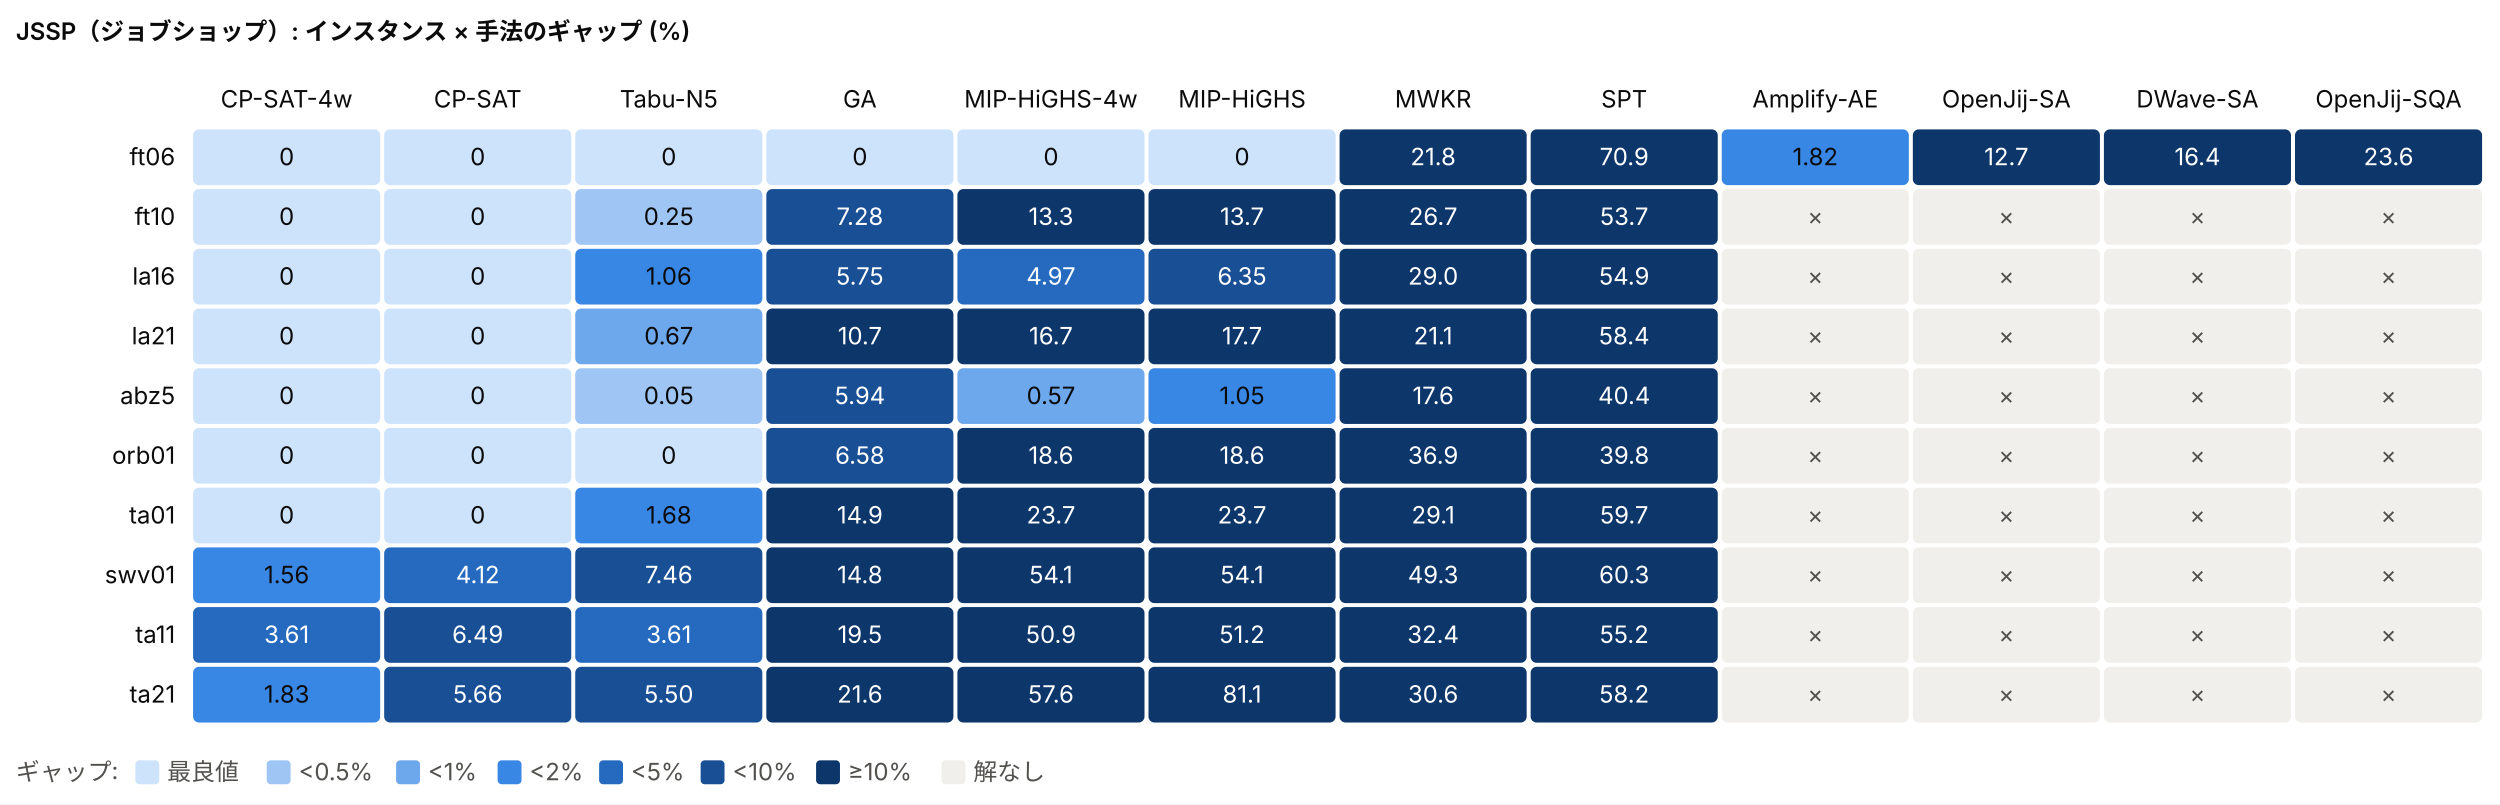
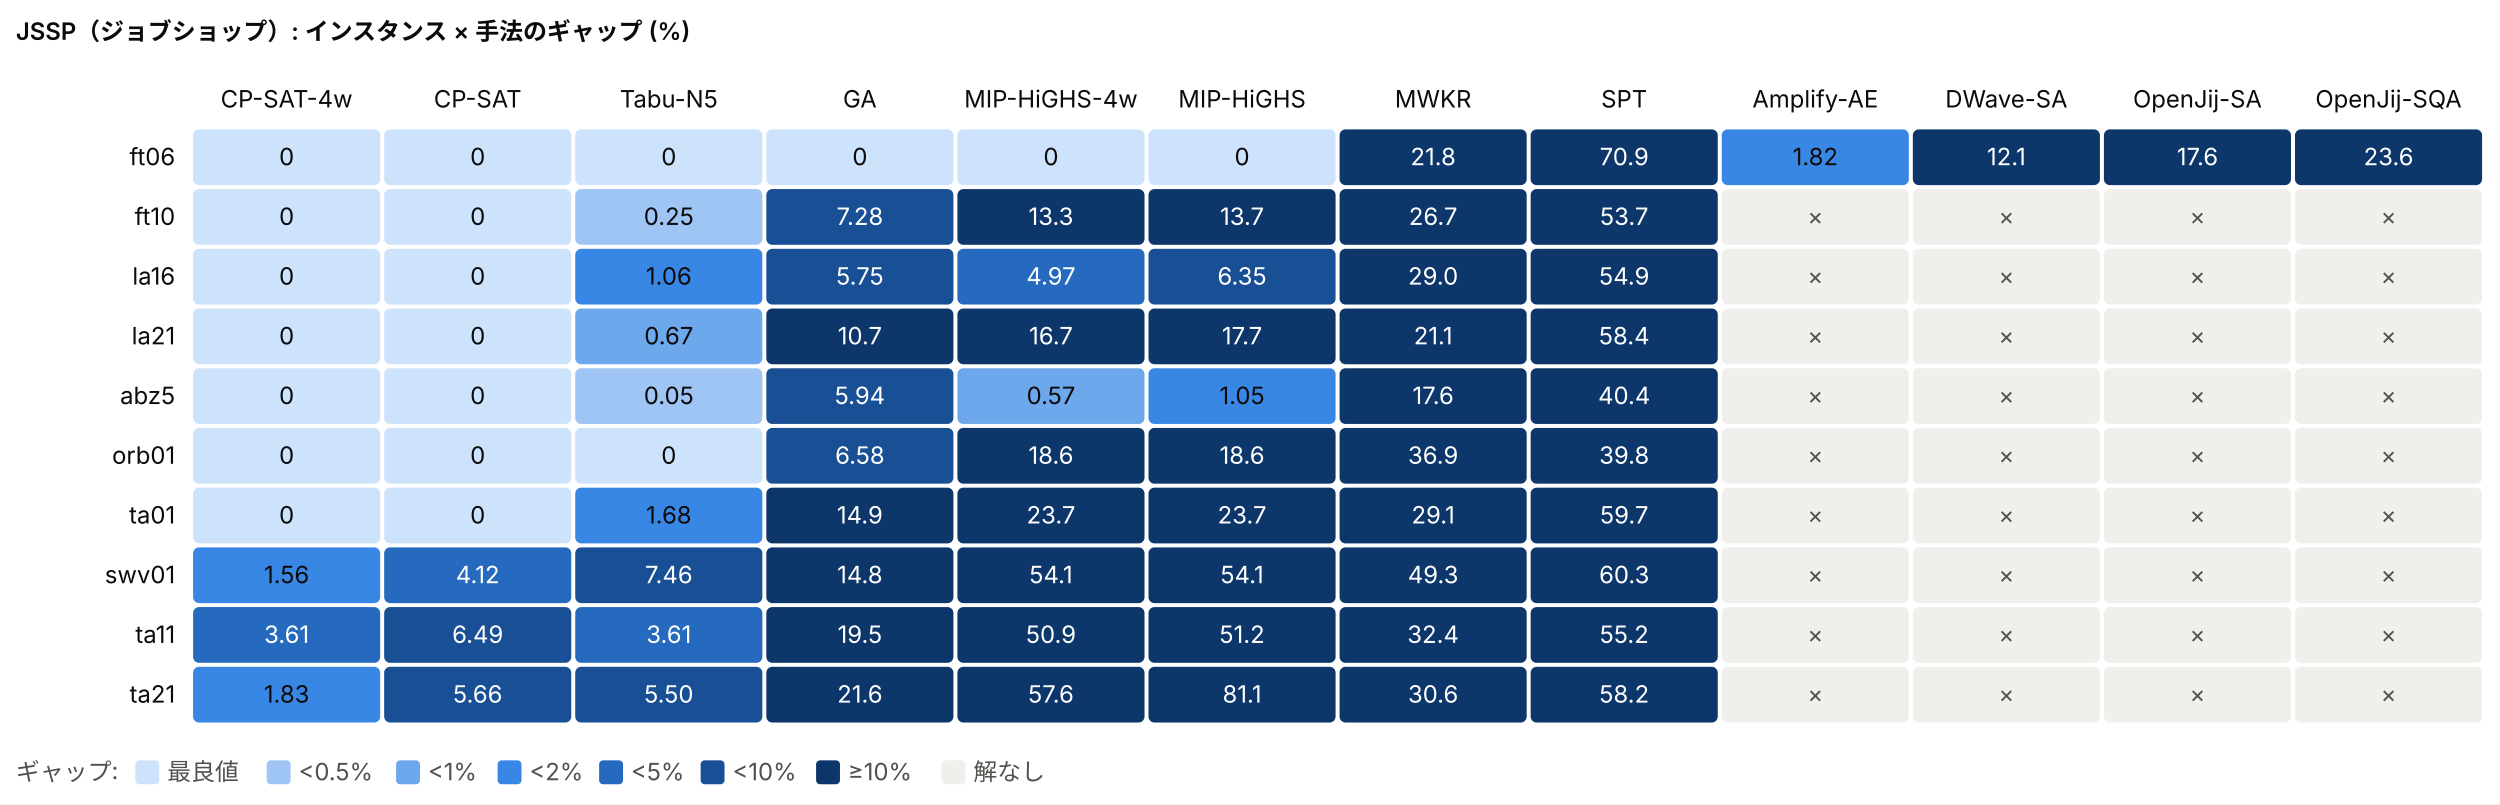
<svg xmlns="http://www.w3.org/2000/svg" width="1256" height="404" viewBox="0 0 1256 404" font-family="-apple-system, 'Segoe UI', 'Hiragino Sans', 'Yu Gothic UI', Meiryo, sans-serif" font-size="12">
  <rect width="1256" height="404" fill="#ffffff" />
  <text x="8.0" y="20.0" text-anchor="start" fill="#0b0b0b" font-weight="600">JSSP（ジョブショップ）: インスタンス × 手法のギャップ (%)</text>
  <text x="144.0" y="54.0" text-anchor="middle" fill="#0b0b0b">CP-SAT-4w</text>
  <text x="240.0" y="54.0" text-anchor="middle" fill="#0b0b0b">CP-SAT</text>
  <text x="336.0" y="54.0" text-anchor="middle" fill="#0b0b0b">Tabu-N5</text>
  <text x="432.0" y="54.0" text-anchor="middle" fill="#0b0b0b">GA</text>
  <text x="528.0" y="54.0" text-anchor="middle" fill="#0b0b0b">MIP-HiGHS-4w</text>
  <text x="624.0" y="54.0" text-anchor="middle" fill="#0b0b0b">MIP-HiGHS</text>
  <text x="720.0" y="54.0" text-anchor="middle" fill="#0b0b0b">MWKR</text>
  <text x="816.0" y="54.0" text-anchor="middle" fill="#0b0b0b">SPT</text>
  <text x="912.0" y="54.0" text-anchor="middle" fill="#0b0b0b">Amplify-AE</text>
-   <text x="1008.0" y="54.0" text-anchor="middle" fill="#0b0b0b">OpenJij-SA</text>
-   <text x="1104.0" y="54.0" text-anchor="middle" fill="#0b0b0b">DWave-SA</text>
+   <text x="1008.0" y="54.0" text-anchor="middle" fill="#0b0b0b">DWave-SA</text>
+   <text x="1104.0" y="54.0" text-anchor="middle" fill="#0b0b0b">OpenJij-SA</text>
  <text x="1200.0" y="54.0" text-anchor="middle" fill="#0b0b0b">OpenJij-SQA</text>
  <text x="88.0" y="83.0" text-anchor="end" fill="#0b0b0b">ft06</text>
  <rect x="97" y="65" width="94" height="28" rx="3" fill="#cde2fb" />
  <text x="144.0" y="83.0" text-anchor="middle" fill="#0b0b0b">0</text>
  <rect x="193" y="65" width="94" height="28" rx="3" fill="#cde2fb" />
  <text x="240.0" y="83.0" text-anchor="middle" fill="#0b0b0b">0</text>
  <rect x="289" y="65" width="94" height="28" rx="3" fill="#cde2fb" />
  <text x="336.0" y="83.0" text-anchor="middle" fill="#0b0b0b">0</text>
  <rect x="385" y="65" width="94" height="28" rx="3" fill="#cde2fb" />
  <text x="432.0" y="83.0" text-anchor="middle" fill="#0b0b0b">0</text>
  <rect x="481" y="65" width="94" height="28" rx="3" fill="#cde2fb" />
  <text x="528.0" y="83.0" text-anchor="middle" fill="#0b0b0b">0</text>
  <rect x="577" y="65" width="94" height="28" rx="3" fill="#cde2fb" />
  <text x="624.0" y="83.0" text-anchor="middle" fill="#0b0b0b">0</text>
  <rect x="673" y="65" width="94" height="28" rx="3" fill="#0d366b" />
  <text x="720.0" y="83.0" text-anchor="middle" fill="#ffffff">21.8</text>
  <rect x="769" y="65" width="94" height="28" rx="3" fill="#0d366b" />
  <text x="816.0" y="83.0" text-anchor="middle" fill="#ffffff">70.9</text>
  <rect x="865" y="65" width="94" height="28" rx="3" fill="#3987e5" />
  <text x="912.0" y="83.0" text-anchor="middle" fill="#0b0b0b">1.82</text>
  <rect x="961" y="65" width="94" height="28" rx="3" fill="#0d366b" />
-   <text x="1008.0" y="83.0" text-anchor="middle" fill="#ffffff">12.7</text>
+   <text x="1008.0" y="83.0" text-anchor="middle" fill="#ffffff">12.1</text>
  <rect x="1057" y="65" width="94" height="28" rx="3" fill="#0d366b" />
-   <text x="1104.0" y="83.0" text-anchor="middle" fill="#ffffff">16.4</text>
+   <text x="1104.0" y="83.0" text-anchor="middle" fill="#ffffff">17.6</text>
  <rect x="1153" y="65" width="94" height="28" rx="3" fill="#0d366b" />
  <text x="1200.0" y="83.0" text-anchor="middle" fill="#ffffff">23.6</text>
  <text x="88.0" y="113.0" text-anchor="end" fill="#0b0b0b">ft10</text>
  <rect x="97" y="95" width="94" height="28" rx="3" fill="#cde2fb" />
  <text x="144.0" y="113.0" text-anchor="middle" fill="#0b0b0b">0</text>
  <rect x="193" y="95" width="94" height="28" rx="3" fill="#cde2fb" />
  <text x="240.0" y="113.0" text-anchor="middle" fill="#0b0b0b">0</text>
  <rect x="289" y="95" width="94" height="28" rx="3" fill="#9ec5f4" />
  <text x="336.0" y="113.0" text-anchor="middle" fill="#0b0b0b">0.25</text>
  <rect x="385" y="95" width="94" height="28" rx="3" fill="#184f95" />
  <text x="432.0" y="113.0" text-anchor="middle" fill="#ffffff">7.28</text>
  <rect x="481" y="95" width="94" height="28" rx="3" fill="#0d366b" />
  <text x="528.0" y="113.0" text-anchor="middle" fill="#ffffff">13.3</text>
  <rect x="577" y="95" width="94" height="28" rx="3" fill="#0d366b" />
  <text x="624.0" y="113.0" text-anchor="middle" fill="#ffffff">13.7</text>
  <rect x="673" y="95" width="94" height="28" rx="3" fill="#0d366b" />
  <text x="720.0" y="113.0" text-anchor="middle" fill="#ffffff">26.7</text>
  <rect x="769" y="95" width="94" height="28" rx="3" fill="#0d366b" />
  <text x="816.0" y="113.0" text-anchor="middle" fill="#ffffff">53.7</text>
  <rect x="865" y="95" width="94" height="28" rx="3" fill="#f0efec" />
  <text x="912.0" y="113.0" text-anchor="middle" fill="#52514e">×</text>
  <rect x="961" y="95" width="94" height="28" rx="3" fill="#f0efec" />
  <text x="1008.0" y="113.0" text-anchor="middle" fill="#52514e">×</text>
  <rect x="1057" y="95" width="94" height="28" rx="3" fill="#f0efec" />
  <text x="1104.0" y="113.0" text-anchor="middle" fill="#52514e">×</text>
  <rect x="1153" y="95" width="94" height="28" rx="3" fill="#f0efec" />
  <text x="1200.0" y="113.0" text-anchor="middle" fill="#52514e">×</text>
  <text x="88.0" y="143.0" text-anchor="end" fill="#0b0b0b">la16</text>
  <rect x="97" y="125" width="94" height="28" rx="3" fill="#cde2fb" />
  <text x="144.0" y="143.0" text-anchor="middle" fill="#0b0b0b">0</text>
  <rect x="193" y="125" width="94" height="28" rx="3" fill="#cde2fb" />
  <text x="240.0" y="143.0" text-anchor="middle" fill="#0b0b0b">0</text>
  <rect x="289" y="125" width="94" height="28" rx="3" fill="#3987e5" />
  <text x="336.0" y="143.0" text-anchor="middle" fill="#0b0b0b">1.06</text>
  <rect x="385" y="125" width="94" height="28" rx="3" fill="#184f95" />
  <text x="432.0" y="143.0" text-anchor="middle" fill="#ffffff">5.75</text>
  <rect x="481" y="125" width="94" height="28" rx="3" fill="#256abf" />
  <text x="528.0" y="143.0" text-anchor="middle" fill="#ffffff">4.97</text>
  <rect x="577" y="125" width="94" height="28" rx="3" fill="#184f95" />
  <text x="624.0" y="143.0" text-anchor="middle" fill="#ffffff">6.35</text>
  <rect x="673" y="125" width="94" height="28" rx="3" fill="#0d366b" />
  <text x="720.0" y="143.0" text-anchor="middle" fill="#ffffff">29.0</text>
  <rect x="769" y="125" width="94" height="28" rx="3" fill="#0d366b" />
  <text x="816.0" y="143.0" text-anchor="middle" fill="#ffffff">54.9</text>
  <rect x="865" y="125" width="94" height="28" rx="3" fill="#f0efec" />
  <text x="912.0" y="143.0" text-anchor="middle" fill="#52514e">×</text>
  <rect x="961" y="125" width="94" height="28" rx="3" fill="#f0efec" />
  <text x="1008.0" y="143.0" text-anchor="middle" fill="#52514e">×</text>
  <rect x="1057" y="125" width="94" height="28" rx="3" fill="#f0efec" />
  <text x="1104.0" y="143.0" text-anchor="middle" fill="#52514e">×</text>
  <rect x="1153" y="125" width="94" height="28" rx="3" fill="#f0efec" />
  <text x="1200.0" y="143.0" text-anchor="middle" fill="#52514e">×</text>
  <text x="88.0" y="173.0" text-anchor="end" fill="#0b0b0b">la21</text>
  <rect x="97" y="155" width="94" height="28" rx="3" fill="#cde2fb" />
  <text x="144.0" y="173.0" text-anchor="middle" fill="#0b0b0b">0</text>
  <rect x="193" y="155" width="94" height="28" rx="3" fill="#cde2fb" />
  <text x="240.0" y="173.0" text-anchor="middle" fill="#0b0b0b">0</text>
  <rect x="289" y="155" width="94" height="28" rx="3" fill="#6da7ec" />
  <text x="336.0" y="173.0" text-anchor="middle" fill="#0b0b0b">0.67</text>
  <rect x="385" y="155" width="94" height="28" rx="3" fill="#0d366b" />
  <text x="432.0" y="173.0" text-anchor="middle" fill="#ffffff">10.7</text>
  <rect x="481" y="155" width="94" height="28" rx="3" fill="#0d366b" />
  <text x="528.0" y="173.0" text-anchor="middle" fill="#ffffff">16.7</text>
  <rect x="577" y="155" width="94" height="28" rx="3" fill="#0d366b" />
  <text x="624.0" y="173.0" text-anchor="middle" fill="#ffffff">17.7</text>
  <rect x="673" y="155" width="94" height="28" rx="3" fill="#0d366b" />
  <text x="720.0" y="173.0" text-anchor="middle" fill="#ffffff">21.1</text>
  <rect x="769" y="155" width="94" height="28" rx="3" fill="#0d366b" />
  <text x="816.0" y="173.0" text-anchor="middle" fill="#ffffff">58.4</text>
  <rect x="865" y="155" width="94" height="28" rx="3" fill="#f0efec" />
  <text x="912.0" y="173.0" text-anchor="middle" fill="#52514e">×</text>
  <rect x="961" y="155" width="94" height="28" rx="3" fill="#f0efec" />
  <text x="1008.0" y="173.0" text-anchor="middle" fill="#52514e">×</text>
  <rect x="1057" y="155" width="94" height="28" rx="3" fill="#f0efec" />
  <text x="1104.0" y="173.0" text-anchor="middle" fill="#52514e">×</text>
  <rect x="1153" y="155" width="94" height="28" rx="3" fill="#f0efec" />
  <text x="1200.0" y="173.0" text-anchor="middle" fill="#52514e">×</text>
  <text x="88.0" y="203.0" text-anchor="end" fill="#0b0b0b">abz5</text>
  <rect x="97" y="185" width="94" height="28" rx="3" fill="#cde2fb" />
  <text x="144.0" y="203.0" text-anchor="middle" fill="#0b0b0b">0</text>
  <rect x="193" y="185" width="94" height="28" rx="3" fill="#cde2fb" />
  <text x="240.0" y="203.0" text-anchor="middle" fill="#0b0b0b">0</text>
  <rect x="289" y="185" width="94" height="28" rx="3" fill="#9ec5f4" />
  <text x="336.0" y="203.0" text-anchor="middle" fill="#0b0b0b">0.05</text>
  <rect x="385" y="185" width="94" height="28" rx="3" fill="#184f95" />
  <text x="432.0" y="203.0" text-anchor="middle" fill="#ffffff">5.94</text>
  <rect x="481" y="185" width="94" height="28" rx="3" fill="#6da7ec" />
  <text x="528.0" y="203.0" text-anchor="middle" fill="#0b0b0b">0.57</text>
  <rect x="577" y="185" width="94" height="28" rx="3" fill="#3987e5" />
  <text x="624.0" y="203.0" text-anchor="middle" fill="#0b0b0b">1.05</text>
  <rect x="673" y="185" width="94" height="28" rx="3" fill="#0d366b" />
  <text x="720.0" y="203.0" text-anchor="middle" fill="#ffffff">17.6</text>
  <rect x="769" y="185" width="94" height="28" rx="3" fill="#0d366b" />
  <text x="816.0" y="203.0" text-anchor="middle" fill="#ffffff">40.4</text>
  <rect x="865" y="185" width="94" height="28" rx="3" fill="#f0efec" />
  <text x="912.0" y="203.0" text-anchor="middle" fill="#52514e">×</text>
  <rect x="961" y="185" width="94" height="28" rx="3" fill="#f0efec" />
  <text x="1008.0" y="203.0" text-anchor="middle" fill="#52514e">×</text>
  <rect x="1057" y="185" width="94" height="28" rx="3" fill="#f0efec" />
  <text x="1104.0" y="203.0" text-anchor="middle" fill="#52514e">×</text>
  <rect x="1153" y="185" width="94" height="28" rx="3" fill="#f0efec" />
  <text x="1200.0" y="203.0" text-anchor="middle" fill="#52514e">×</text>
  <text x="88.0" y="233.0" text-anchor="end" fill="#0b0b0b">orb01</text>
  <rect x="97" y="215" width="94" height="28" rx="3" fill="#cde2fb" />
  <text x="144.0" y="233.0" text-anchor="middle" fill="#0b0b0b">0</text>
  <rect x="193" y="215" width="94" height="28" rx="3" fill="#cde2fb" />
  <text x="240.0" y="233.0" text-anchor="middle" fill="#0b0b0b">0</text>
  <rect x="289" y="215" width="94" height="28" rx="3" fill="#cde2fb" />
  <text x="336.0" y="233.0" text-anchor="middle" fill="#0b0b0b">0</text>
  <rect x="385" y="215" width="94" height="28" rx="3" fill="#184f95" />
  <text x="432.0" y="233.0" text-anchor="middle" fill="#ffffff">6.58</text>
  <rect x="481" y="215" width="94" height="28" rx="3" fill="#0d366b" />
  <text x="528.0" y="233.0" text-anchor="middle" fill="#ffffff">18.6</text>
  <rect x="577" y="215" width="94" height="28" rx="3" fill="#0d366b" />
  <text x="624.0" y="233.0" text-anchor="middle" fill="#ffffff">18.6</text>
  <rect x="673" y="215" width="94" height="28" rx="3" fill="#0d366b" />
  <text x="720.0" y="233.0" text-anchor="middle" fill="#ffffff">36.9</text>
  <rect x="769" y="215" width="94" height="28" rx="3" fill="#0d366b" />
  <text x="816.0" y="233.0" text-anchor="middle" fill="#ffffff">39.8</text>
  <rect x="865" y="215" width="94" height="28" rx="3" fill="#f0efec" />
  <text x="912.0" y="233.0" text-anchor="middle" fill="#52514e">×</text>
  <rect x="961" y="215" width="94" height="28" rx="3" fill="#f0efec" />
  <text x="1008.0" y="233.0" text-anchor="middle" fill="#52514e">×</text>
  <rect x="1057" y="215" width="94" height="28" rx="3" fill="#f0efec" />
  <text x="1104.0" y="233.0" text-anchor="middle" fill="#52514e">×</text>
  <rect x="1153" y="215" width="94" height="28" rx="3" fill="#f0efec" />
  <text x="1200.0" y="233.0" text-anchor="middle" fill="#52514e">×</text>
  <text x="88.0" y="263.0" text-anchor="end" fill="#0b0b0b">ta01</text>
  <rect x="97" y="245" width="94" height="28" rx="3" fill="#cde2fb" />
  <text x="144.0" y="263.0" text-anchor="middle" fill="#0b0b0b">0</text>
  <rect x="193" y="245" width="94" height="28" rx="3" fill="#cde2fb" />
  <text x="240.0" y="263.0" text-anchor="middle" fill="#0b0b0b">0</text>
  <rect x="289" y="245" width="94" height="28" rx="3" fill="#3987e5" />
  <text x="336.0" y="263.0" text-anchor="middle" fill="#0b0b0b">1.68</text>
  <rect x="385" y="245" width="94" height="28" rx="3" fill="#0d366b" />
  <text x="432.0" y="263.0" text-anchor="middle" fill="#ffffff">14.9</text>
  <rect x="481" y="245" width="94" height="28" rx="3" fill="#0d366b" />
  <text x="528.0" y="263.0" text-anchor="middle" fill="#ffffff">23.7</text>
  <rect x="577" y="245" width="94" height="28" rx="3" fill="#0d366b" />
  <text x="624.0" y="263.0" text-anchor="middle" fill="#ffffff">23.7</text>
  <rect x="673" y="245" width="94" height="28" rx="3" fill="#0d366b" />
  <text x="720.0" y="263.0" text-anchor="middle" fill="#ffffff">29.1</text>
  <rect x="769" y="245" width="94" height="28" rx="3" fill="#0d366b" />
  <text x="816.0" y="263.0" text-anchor="middle" fill="#ffffff">59.7</text>
  <rect x="865" y="245" width="94" height="28" rx="3" fill="#f0efec" />
  <text x="912.0" y="263.0" text-anchor="middle" fill="#52514e">×</text>
  <rect x="961" y="245" width="94" height="28" rx="3" fill="#f0efec" />
  <text x="1008.0" y="263.0" text-anchor="middle" fill="#52514e">×</text>
  <rect x="1057" y="245" width="94" height="28" rx="3" fill="#f0efec" />
  <text x="1104.0" y="263.0" text-anchor="middle" fill="#52514e">×</text>
  <rect x="1153" y="245" width="94" height="28" rx="3" fill="#f0efec" />
  <text x="1200.0" y="263.0" text-anchor="middle" fill="#52514e">×</text>
  <text x="88.0" y="293.0" text-anchor="end" fill="#0b0b0b">swv01</text>
  <rect x="97" y="275" width="94" height="28" rx="3" fill="#3987e5" />
  <text x="144.0" y="293.0" text-anchor="middle" fill="#0b0b0b">1.56</text>
  <rect x="193" y="275" width="94" height="28" rx="3" fill="#256abf" />
  <text x="240.0" y="293.0" text-anchor="middle" fill="#ffffff">4.12</text>
  <rect x="289" y="275" width="94" height="28" rx="3" fill="#184f95" />
  <text x="336.0" y="293.0" text-anchor="middle" fill="#ffffff">7.46</text>
  <rect x="385" y="275" width="94" height="28" rx="3" fill="#0d366b" />
  <text x="432.0" y="293.0" text-anchor="middle" fill="#ffffff">14.8</text>
  <rect x="481" y="275" width="94" height="28" rx="3" fill="#0d366b" />
  <text x="528.0" y="293.0" text-anchor="middle" fill="#ffffff">54.1</text>
  <rect x="577" y="275" width="94" height="28" rx="3" fill="#0d366b" />
  <text x="624.0" y="293.0" text-anchor="middle" fill="#ffffff">54.1</text>
  <rect x="673" y="275" width="94" height="28" rx="3" fill="#0d366b" />
  <text x="720.0" y="293.0" text-anchor="middle" fill="#ffffff">49.3</text>
  <rect x="769" y="275" width="94" height="28" rx="3" fill="#0d366b" />
  <text x="816.0" y="293.0" text-anchor="middle" fill="#ffffff">60.3</text>
  <rect x="865" y="275" width="94" height="28" rx="3" fill="#f0efec" />
  <text x="912.0" y="293.0" text-anchor="middle" fill="#52514e">×</text>
  <rect x="961" y="275" width="94" height="28" rx="3" fill="#f0efec" />
  <text x="1008.0" y="293.0" text-anchor="middle" fill="#52514e">×</text>
  <rect x="1057" y="275" width="94" height="28" rx="3" fill="#f0efec" />
  <text x="1104.0" y="293.0" text-anchor="middle" fill="#52514e">×</text>
  <rect x="1153" y="275" width="94" height="28" rx="3" fill="#f0efec" />
  <text x="1200.0" y="293.0" text-anchor="middle" fill="#52514e">×</text>
  <text x="88.0" y="323.0" text-anchor="end" fill="#0b0b0b">ta11</text>
  <rect x="97" y="305" width="94" height="28" rx="3" fill="#256abf" />
  <text x="144.0" y="323.0" text-anchor="middle" fill="#ffffff">3.61</text>
  <rect x="193" y="305" width="94" height="28" rx="3" fill="#184f95" />
  <text x="240.0" y="323.0" text-anchor="middle" fill="#ffffff">6.49</text>
  <rect x="289" y="305" width="94" height="28" rx="3" fill="#256abf" />
  <text x="336.0" y="323.0" text-anchor="middle" fill="#ffffff">3.61</text>
  <rect x="385" y="305" width="94" height="28" rx="3" fill="#0d366b" />
  <text x="432.0" y="323.0" text-anchor="middle" fill="#ffffff">19.5</text>
  <rect x="481" y="305" width="94" height="28" rx="3" fill="#0d366b" />
  <text x="528.0" y="323.0" text-anchor="middle" fill="#ffffff">50.9</text>
  <rect x="577" y="305" width="94" height="28" rx="3" fill="#0d366b" />
  <text x="624.0" y="323.0" text-anchor="middle" fill="#ffffff">51.2</text>
  <rect x="673" y="305" width="94" height="28" rx="3" fill="#0d366b" />
  <text x="720.0" y="323.0" text-anchor="middle" fill="#ffffff">32.4</text>
  <rect x="769" y="305" width="94" height="28" rx="3" fill="#0d366b" />
  <text x="816.0" y="323.0" text-anchor="middle" fill="#ffffff">55.2</text>
  <rect x="865" y="305" width="94" height="28" rx="3" fill="#f0efec" />
  <text x="912.0" y="323.0" text-anchor="middle" fill="#52514e">×</text>
  <rect x="961" y="305" width="94" height="28" rx="3" fill="#f0efec" />
  <text x="1008.0" y="323.0" text-anchor="middle" fill="#52514e">×</text>
  <rect x="1057" y="305" width="94" height="28" rx="3" fill="#f0efec" />
  <text x="1104.0" y="323.0" text-anchor="middle" fill="#52514e">×</text>
  <rect x="1153" y="305" width="94" height="28" rx="3" fill="#f0efec" />
  <text x="1200.0" y="323.0" text-anchor="middle" fill="#52514e">×</text>
  <text x="88.0" y="353.0" text-anchor="end" fill="#0b0b0b">ta21</text>
  <rect x="97" y="335" width="94" height="28" rx="3" fill="#3987e5" />
  <text x="144.0" y="353.0" text-anchor="middle" fill="#0b0b0b">1.83</text>
  <rect x="193" y="335" width="94" height="28" rx="3" fill="#184f95" />
  <text x="240.0" y="353.0" text-anchor="middle" fill="#ffffff">5.66</text>
  <rect x="289" y="335" width="94" height="28" rx="3" fill="#184f95" />
  <text x="336.0" y="353.0" text-anchor="middle" fill="#ffffff">5.50</text>
  <rect x="385" y="335" width="94" height="28" rx="3" fill="#0d366b" />
  <text x="432.0" y="353.0" text-anchor="middle" fill="#ffffff">21.6</text>
  <rect x="481" y="335" width="94" height="28" rx="3" fill="#0d366b" />
  <text x="528.0" y="353.0" text-anchor="middle" fill="#ffffff">57.6</text>
  <rect x="577" y="335" width="94" height="28" rx="3" fill="#0d366b" />
  <text x="624.0" y="353.0" text-anchor="middle" fill="#ffffff">81.1</text>
  <rect x="673" y="335" width="94" height="28" rx="3" fill="#0d366b" />
  <text x="720.0" y="353.0" text-anchor="middle" fill="#ffffff">30.6</text>
  <rect x="769" y="335" width="94" height="28" rx="3" fill="#0d366b" />
  <text x="816.0" y="353.0" text-anchor="middle" fill="#ffffff">58.2</text>
  <rect x="865" y="335" width="94" height="28" rx="3" fill="#f0efec" />
  <text x="912.0" y="353.0" text-anchor="middle" fill="#52514e">×</text>
  <rect x="961" y="335" width="94" height="28" rx="3" fill="#f0efec" />
  <text x="1008.0" y="353.0" text-anchor="middle" fill="#52514e">×</text>
  <rect x="1057" y="335" width="94" height="28" rx="3" fill="#f0efec" />
  <text x="1104.0" y="353.0" text-anchor="middle" fill="#52514e">×</text>
  <rect x="1153" y="335" width="94" height="28" rx="3" fill="#f0efec" />
  <text x="1200.0" y="353.0" text-anchor="middle" fill="#52514e">×</text>
  <text x="8.0" y="392.0" text-anchor="start" fill="#52514e">ギャップ:</text>
  <rect x="68" y="382" width="12" height="12" rx="2" fill="#cde2fb" />
  <text x="84.0" y="392.0" text-anchor="start" fill="#52514e">最良値</text>
  <rect x="134" y="382" width="12" height="12" rx="2" fill="#9ec5f4" />
  <text x="150.0" y="392.0" text-anchor="start" fill="#52514e">&lt;0.5%</text>
  <rect x="199" y="382" width="12" height="12" rx="2" fill="#6da7ec" />
  <text x="215.0" y="392.0" text-anchor="start" fill="#52514e">&lt;1%</text>
  <rect x="250" y="382" width="12" height="12" rx="2" fill="#3987e5" />
  <text x="266.0" y="392.0" text-anchor="start" fill="#52514e">&lt;2%</text>
  <rect x="301" y="382" width="12" height="12" rx="2" fill="#256abf" />
  <text x="317.0" y="392.0" text-anchor="start" fill="#52514e">&lt;5%</text>
  <rect x="352" y="382" width="12" height="12" rx="2" fill="#184f95" />
  <text x="368.0" y="392.0" text-anchor="start" fill="#52514e">&lt;10%</text>
  <rect x="410" y="382" width="12" height="12" rx="2" fill="#0d366b" />
  <text x="426.0" y="392.0" text-anchor="start" fill="#52514e">≥10%</text>
  <rect x="473" y="382" width="12" height="12" rx="2" fill="#f0efec" />
  <text x="489.0" y="392.0" text-anchor="start" fill="#52514e">解なし</text>
</svg>
